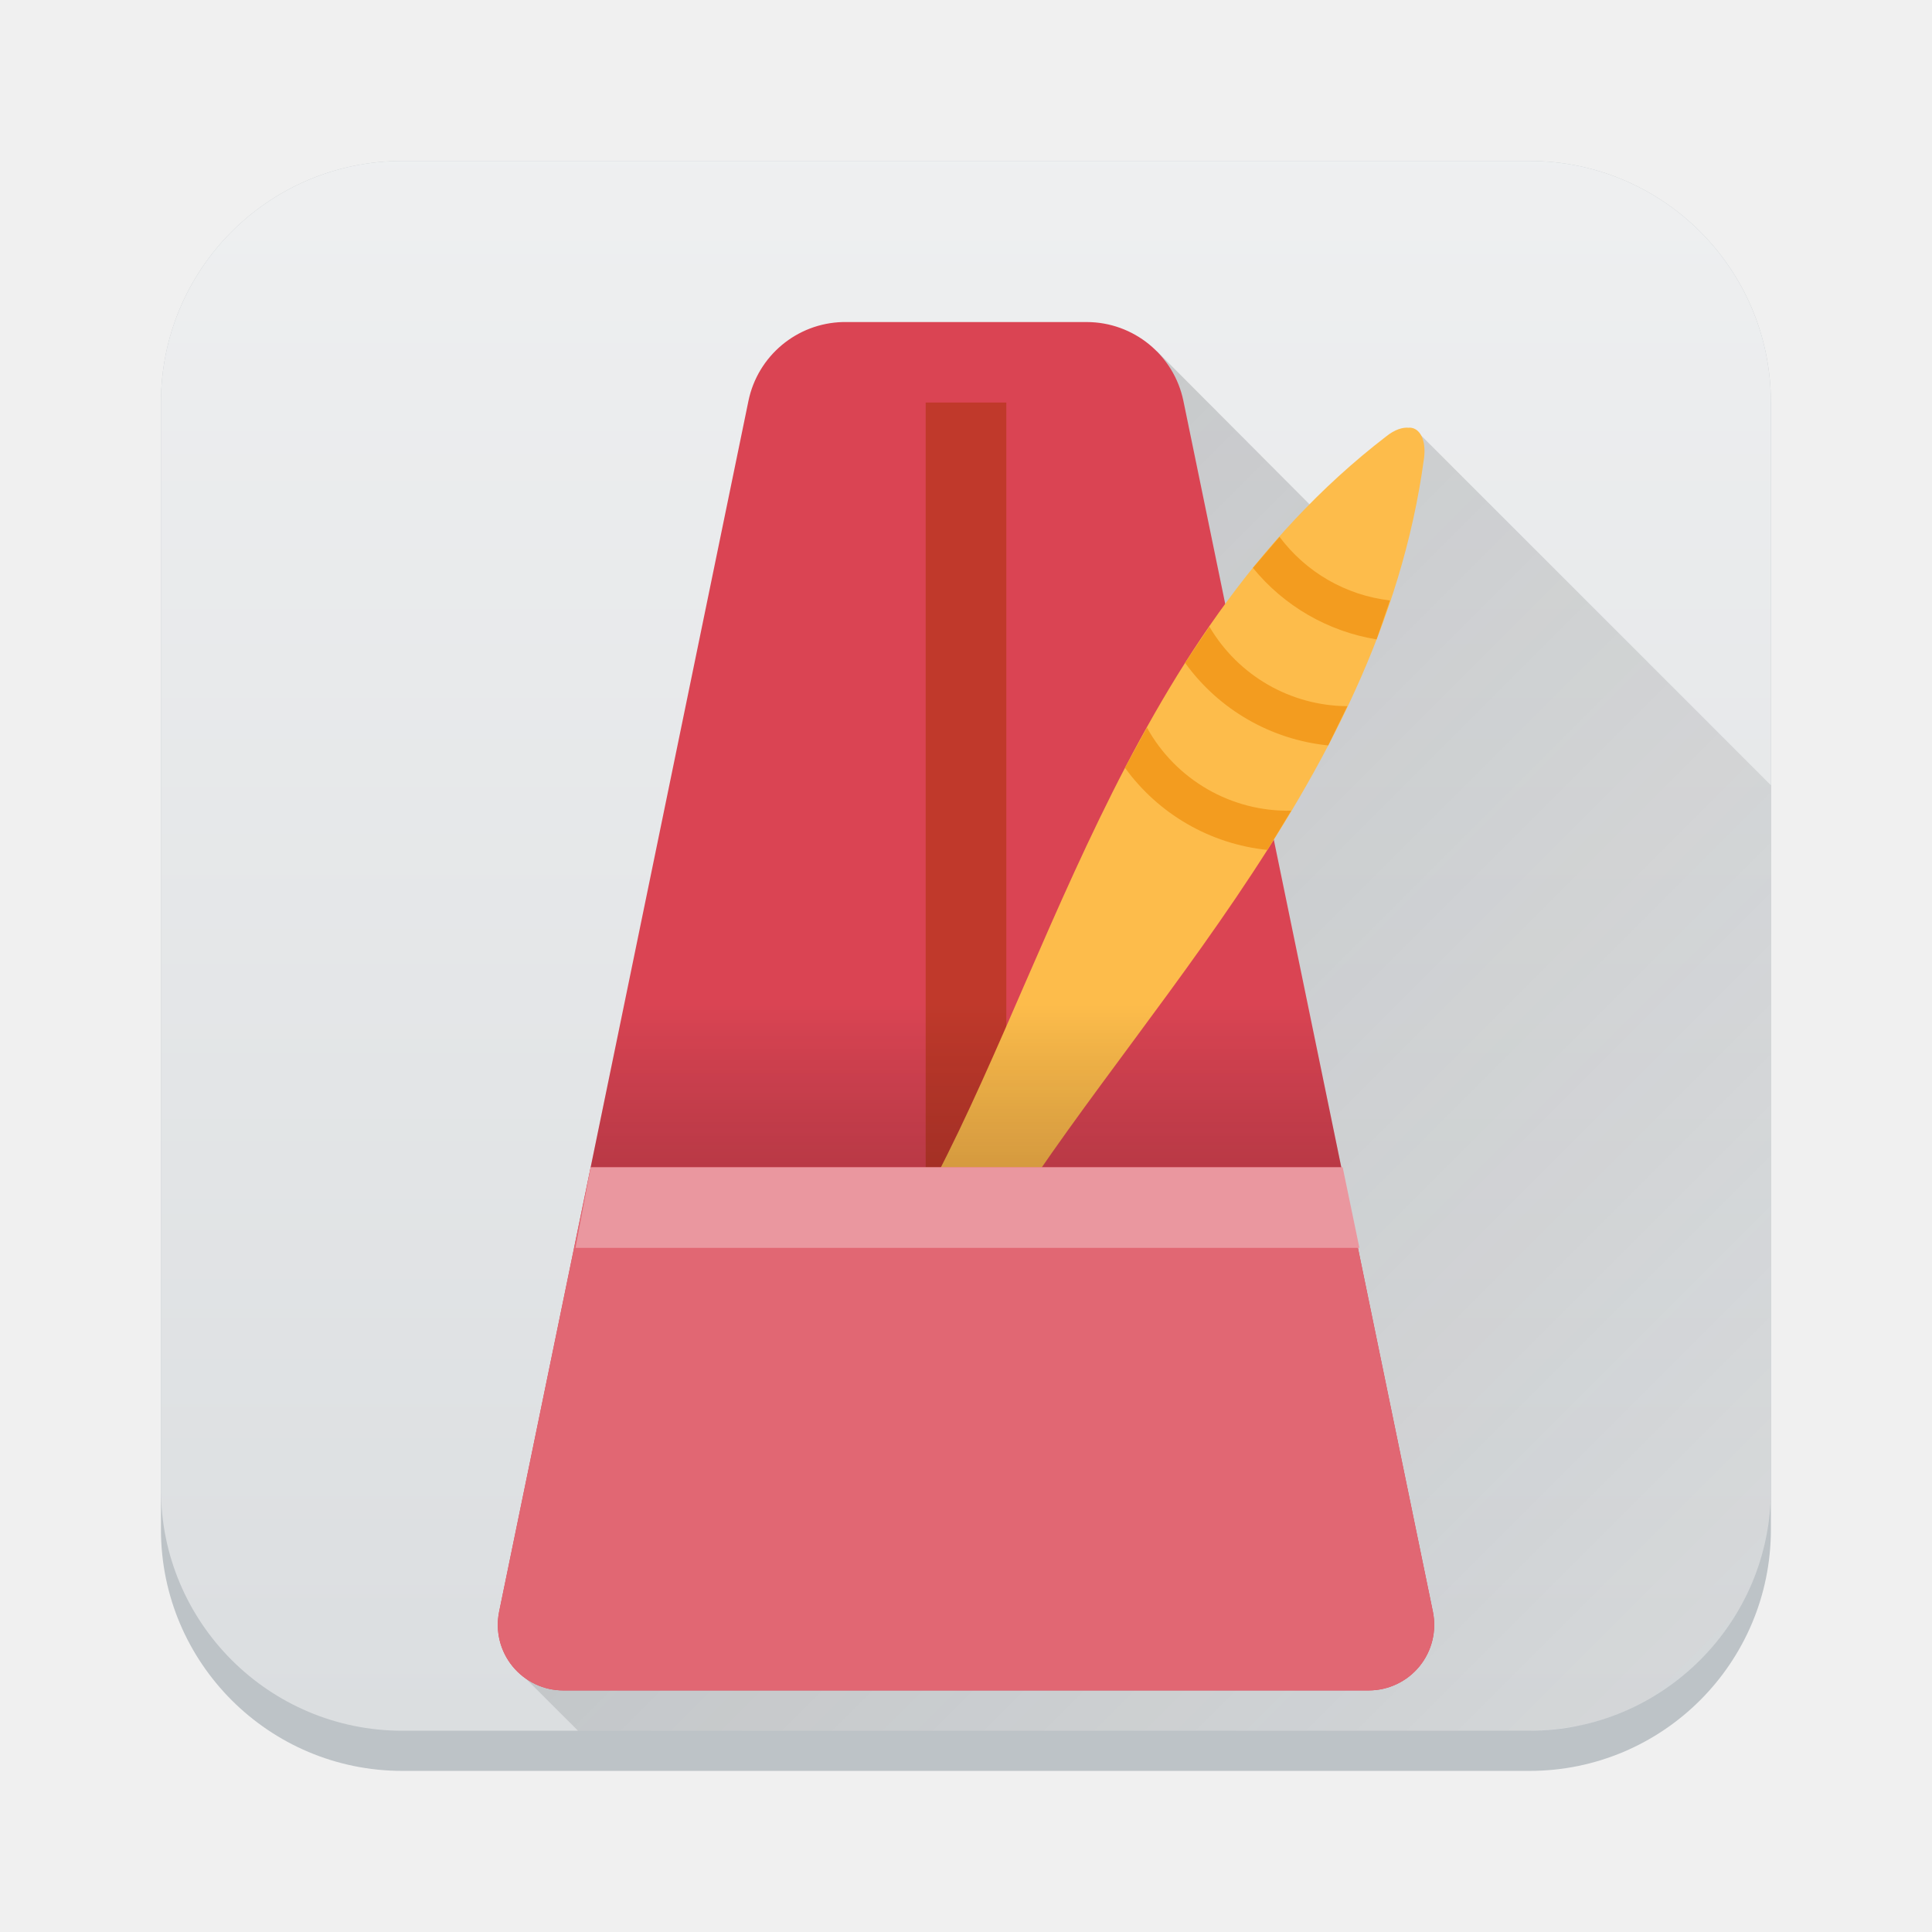
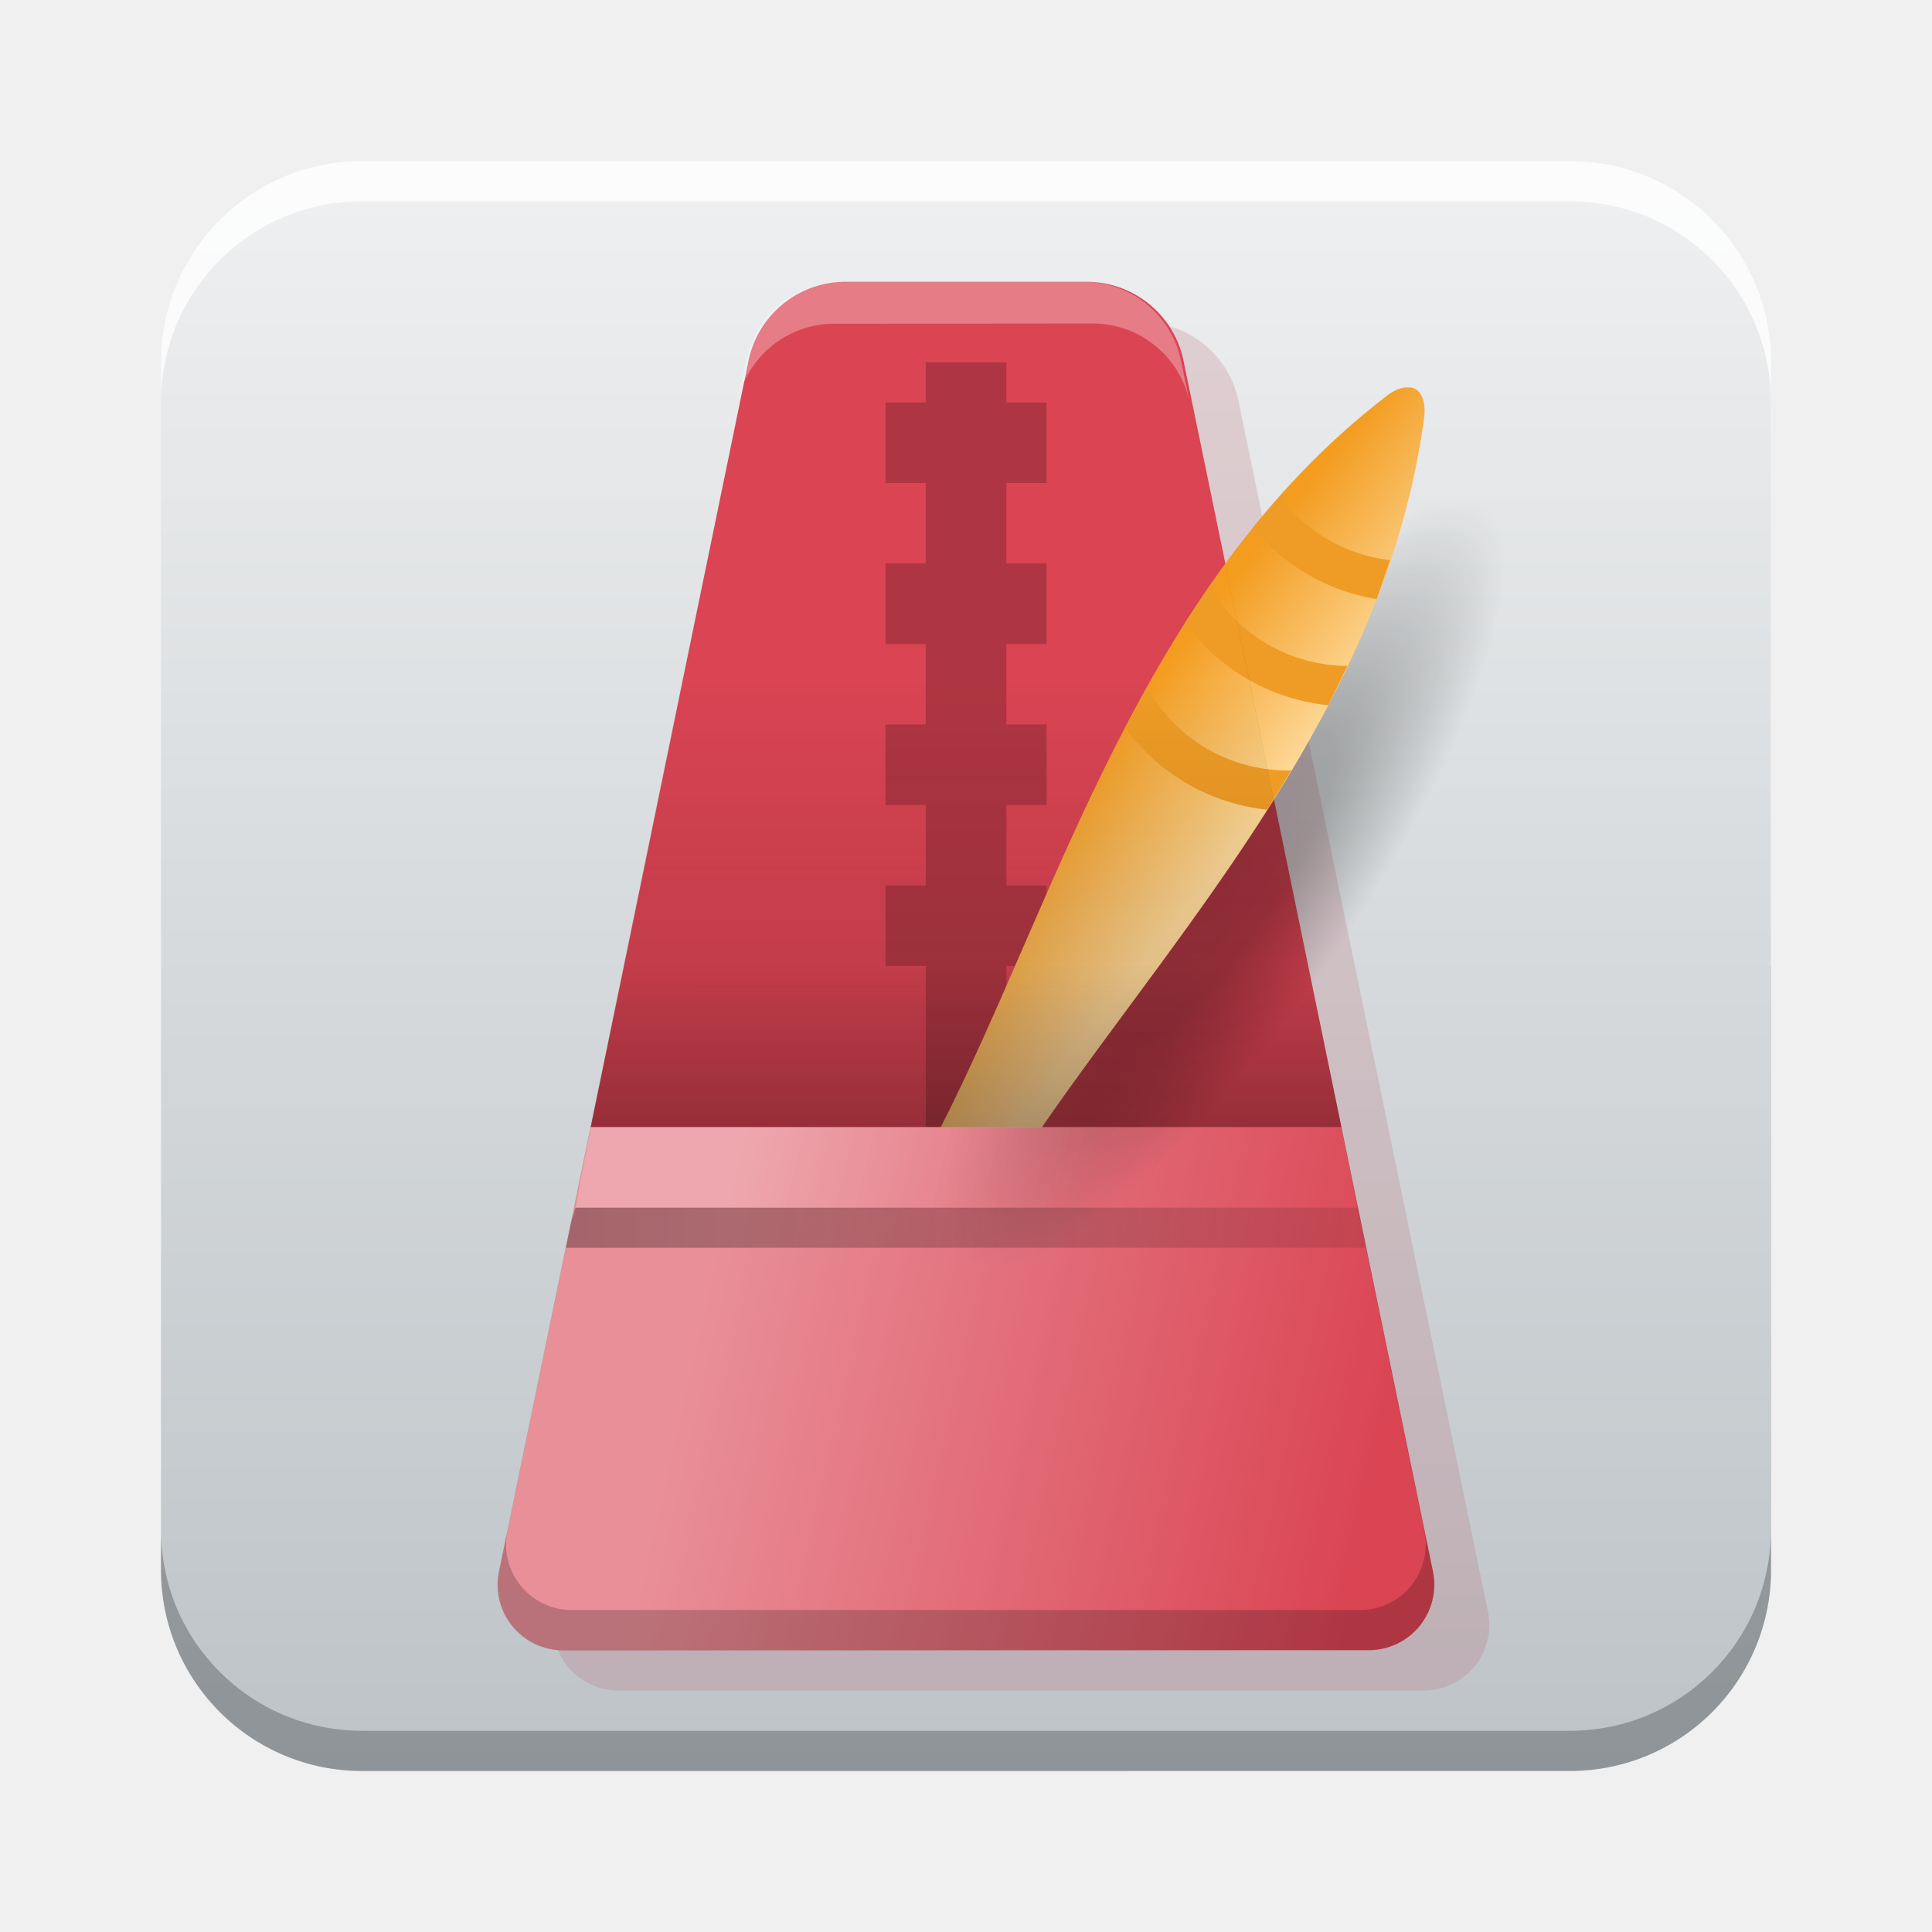
- <svg xmlns="http://www.w3.org/2000/svg" viewBox="0 0 12.7 12.7">
+ <svg xmlns="http://www.w3.org/2000/svg" version="1.1" viewBox="0 0 48 48" xml:space="preserve">
  <defs>
-     <linearGradient id="c" x1="24" x2="24" y1="29" y2="25" gradientUnits="userSpaceOnUse">
+     <linearGradient id="h" x1="23.999" x2="24" y1="29" y2="17.999" gradientTransform="matrix(.99997 0 0 .99997 .0013289 -.99867)" gradientUnits="userSpaceOnUse">
      <stop stop-color="#320a0e" offset="0" />
      <stop stop-opacity=".008" offset="1" />
    </linearGradient>
-     <linearGradient id="a" x1="6.615" x2="6.615" y1=".794" y2="27.045" gradientUnits="userSpaceOnUse">
+     <linearGradient id="j" x1="6.615" x2="6.615" y1="1.059" y2="11.642" gradientTransform="matrix(3.7795 0 0 3.7795 .0013289 .0013308)" gradientUnits="userSpaceOnUse">
      <stop stop-color="#eff0f1" offset="0" />
      <stop stop-color="#bdc3c7" offset="1" />
    </linearGradient>
-     <linearGradient id="b" x1="19" x2="50.925" y1="14" y2="45.925" gradientUnits="userSpaceOnUse">
-       <stop stop-color="#232629" offset="0" />
-       <stop stop-color="#232629" stop-opacity="0" offset="1" />
+     <linearGradient id="b" x1="23.999" x2="23.999" y1="29" y2="24.999" gradientTransform="matrix(.99997 0 0 .99997 .0013289 -.99867)" gradientUnits="userSpaceOnUse">
+       <stop offset="0" />
+       <stop stop-opacity=".008" offset="1" />
+     </linearGradient>
+     <linearGradient id="g" x1="28.498" x2="31.785" y1="18.075" y2="20.63" gradientTransform="translate(0,-1)" gradientUnits="userSpaceOnUse">
+       <stop stop-color="#f39c1f" offset="0" />
+       <stop stop-color="#fdd999" offset="1" />
+     </linearGradient>
+     <radialGradient id="i" cx="-12.915" cy="3.525" r="11.947" gradientTransform="matrix(.93988 -.002772 -.0042251 .32246 -13.481 42.661)" gradientUnits="userSpaceOnUse">
+       <stop offset="0" />
+       <stop stop-opacity=".882" offset=".391" />
+       <stop stop-opacity=".31" offset=".796" />
+       <stop stop-opacity="0" offset="1" />
+     </radialGradient>
+     <linearGradient id="f" x1="18.822" x2="26.814" y1="29" y2="31.004" gradientTransform="translate(0,-1)" gradientUnits="userSpaceOnUse">
+       <stop stop-color="#fff" stop-opacity=".213" offset="0" />
+       <stop stop-color="#fff" stop-opacity="0" offset="1" />
+     </linearGradient>
+     <linearGradient id="e" x1="17.803" x2="34.73" y1="32" y2="35.855" gradientTransform="translate(0,-1)" gradientUnits="userSpaceOnUse">
+       <stop stop-color="#fff" stop-opacity=".4" offset="0" />
+       <stop stop-color="#fff" stop-opacity="0" offset="1" />
+     </linearGradient>
+     <linearGradient id="d" x1="14.061" x2="33.941" y1="31.502" y2="31.502" gradientTransform="translate(0,-1)" gradientUnits="userSpaceOnUse">
+       <stop stop-opacity=".302" offset="0" />
+       <stop stop-opacity=".102" offset="1" />
    </linearGradient>
  </defs>
-   <rect x="1.058" y="1.058" width="10.583" height="10.583" rx="1.587" fill="#bdc3c7" paint-order="stroke fill markers" />
-   <rect x="1.058" y="1.058" width="10.583" height="10.319" rx="1.587" fill="url(#a)" paint-order="stroke fill markers" />
-   <path transform="scale(.26458)" d="M28.738 8.72L12.664 41.306 14.36 43H38c.26 0 .514-.023.766-.055l.46-.07.087-.02A5.994 5.994 0 0 0 44 37V19.512l-8.8-8.8L34 14l-5.262-5.28z" fill="url(#b)" opacity=".193" paint-order="stroke fill markers" />
-   <path d="M5.54 2.117a.65.65 0 0 0-.62.518l-1.639 7.96a.431.431 0 0 0 .423.517h5.292a.431.431 0 0 0 .423-.518l-1.64-7.959a.65.65 0 0 0-.635-.518H5.556a.65.65 0 0 0-.016 0z" fill="#da4453" />
-   <path fill="#c0392b" d="M6.085 2.646h.53v5.556h-.53z" />
-   <path d="M9.263 2.812c-.042-.005-.095.012-.15.056C7.367 4.21 6.87 6.51 5.99 8.034l.458.265c.88-1.525 2.62-3.106 2.913-5.288.015-.118-.027-.2-.097-.2z" fill="#fdbc4b" />
-   <path d="M8.236 3.733a1.323 1.323 0 0 0 .813.47l.088-.256a1.058 1.058 0 0 1-.726-.418l-.175.204zm-.446.624a1.323 1.323 0 0 0 .941.543l.126-.258a1.058 1.058 0 0 1-.907-.523l-.16.238zm-.25.425l-.145.265a1.323 1.323 0 0 0 .936.54l.157-.258a1.058 1.058 0 0 1-.949-.547z" fill="#f39c1f" />
-   <path d="M3.883 7.673l-.602 2.921a.431.431 0 0 0 .423.518h5.292a.431.431 0 0 0 .423-.518l-.602-2.921H3.883z" fill="#e16773" />
-   <path transform="scale(.26458)" d="M15.912 23l-1.236 6h18.648l-1.236-6H15.912z" fill="url(#c)" opacity=".194" />
-   <path d="M3.883 7.673l-.1.53h5.153l-.11-.53H3.883z" fill="#ea979f" />
+   <rect x="4" y="4" width="40" height="40" rx="5" ry="5" fill="url(#j)" stroke-width="3.78" paint-order="stroke fill markers" />
+   <path d="m22.306 8.004a2.457 2.457 0 0 0-2.343 1.958l-6.194 30.085a1.629 1.629 0 0 0 1.599 1.954h20.001a1.629 1.629 0 0 0 1.599-1.958l-6.198-30.081a2.457 2.457 0 0 0-2.4-1.958h-6.002a2.457 2.457 0 0 0-0.06 0z" fill="#b65a62" opacity=".2" stroke-width="3.78" />
+   <path d="m20.94 7.002a2.457 2.457 0 0 0-2.343 1.958l-6.194 30.085a1.629 1.629 0 0 0 1.599 1.954h20.001a1.629 1.629 0 0 0 1.599-1.958l-6.198-30.081a2.457 2.457 0 0 0-2.4-1.958h-6.002a2.457 2.457 0 0 0-0.06 0z" fill="#da4453" stroke-width="3.78" />
+   <rect transform="matrix(.52332 -.85214 1 .0030556 0 0)" x="-43.763" y="37.944" width="29.191" height="9.821" fill="url(#i)" opacity=".3" stroke-width=".475" />
+   <path d="m23 9.002v0.998h-1v2h1v2h-1v2h1v2h-1v2h1v2h-1v2h1v4h2.004v-4h0.996v-2h-0.996v-2h0.996v-2h-0.998v-2h0.998v-2h-0.998v-2h0.998v-2h-0.998v-0.998z" opacity=".2" stroke-width="3.78" />
+   <path d="m35.014 9.625-0.004 0.004c-0.159-0.019-0.359 0.047-0.566 0.213-6.098 4.687-8.167 12.461-11.07 18.16h2.514c3.498-5.064 8.537-10.494 9.494-17.621 0.057-0.446-0.103-0.756-0.367-0.756z" fill="url(#g)" stroke-width="3.78" />
+   <path d="m31.129 13.11a5 5 0 0 0 3.073 1.776l0.333-0.968a3.999 3.999 0 0 1-2.744-1.58zm-1.686 2.358a5 5 0 0 0 3.557 2.052l0.476-0.975a3.999 3.999 0 0 1-3.428-1.977zm-0.945 1.606-0.548 1.002a5 5 0 0 0 3.538 2.041l0.593-0.975a3.999 3.999 0 0 1-3.587-2.067z" fill="#ee9c25" stroke-width="3.78" />
+   <path d="m14.677 28.001-2.275 11.04a1.629 1.629 0 0 0 1.599 1.958h20.001a1.629 1.629 0 0 0 1.599-1.958l-2.275-11.04z" fill="url(#e)" stroke-width="3.78" />
+   <path d="m18 12-3.323 16h18.647l-3.324-16z" fill="url(#h)" opacity=".194" stroke-width="1" />
+   <path d="m14.678 28.002-0.379 2.002h19.438l-0.412-2.002z" fill="url(#f)" stroke-width="3.78" />
+   <path d="m8.997 4.002a4.989 4.989 0 0 0-4.997 4.997v1.002c0-2.77 2.23-5 5-5h29.998c2.77 0 5 2.23 5 5v14.003h0.004v-15.001a4.989 4.989 0 0 0-5-5z" fill="#fff" opacity=".8" stroke-width="3.78" />
+   <path d="m8.997 44a4.989 4.989 0 0 1-4.997-4.997v-1.002c0 2.77 2.23 5 5 5h29.998c2.77 0 5-2.23 5-5v-14.003h0.004v15.001a4.989 4.989 0 0 1-5 5z" fill="#232629" opacity=".3" stroke-width="3.78" />
+   <path d="m18 12-3.323 16h18.647l-3.324-16z" fill="url(#b)" opacity=".194" stroke-width="1" />
+   <path d="m14.299 30.004-0.107 0.359-0.131 0.637h19.881l-0.205-0.996z" fill="url(#d)" stroke-width="3.942" />
+   <path d="m35.387 38.043c0.208 1.012-0.566 1.96-1.6 1.957h-19.581c-1.031 0.002-1.805-0.943-1.6-1.953 7.626-37.032 7.013-34.086-0.213 1.004-0.206 1.011 0.568 1.955 1.6 1.953l20.009-0.006c1.033 0.002 1.806-0.945 1.598-1.957-7.236-35.129-7.845-38.04-0.213-0.998z" opacity=".2" stroke-width="3.78" />
+   <path d="m20.879 7.003a2.457 2.457 0 0 0-2.344 1.959l-0.213 1.039c0.231-1.118 1.201-1.928 2.342-1.957 0.02-2.48e-4 0.04-2.48e-4 0.061 0l6.43-0.006c1.162 0.003 2.164 0.819 2.4 1.957l-0.213-1.033a2.457 2.457 0 0 0-2.4-1.959h-6.002a2.457 2.457 0 0 0-0.061 0z" fill="#fff" opacity=".3" stroke-width="3.78" />
</svg>
